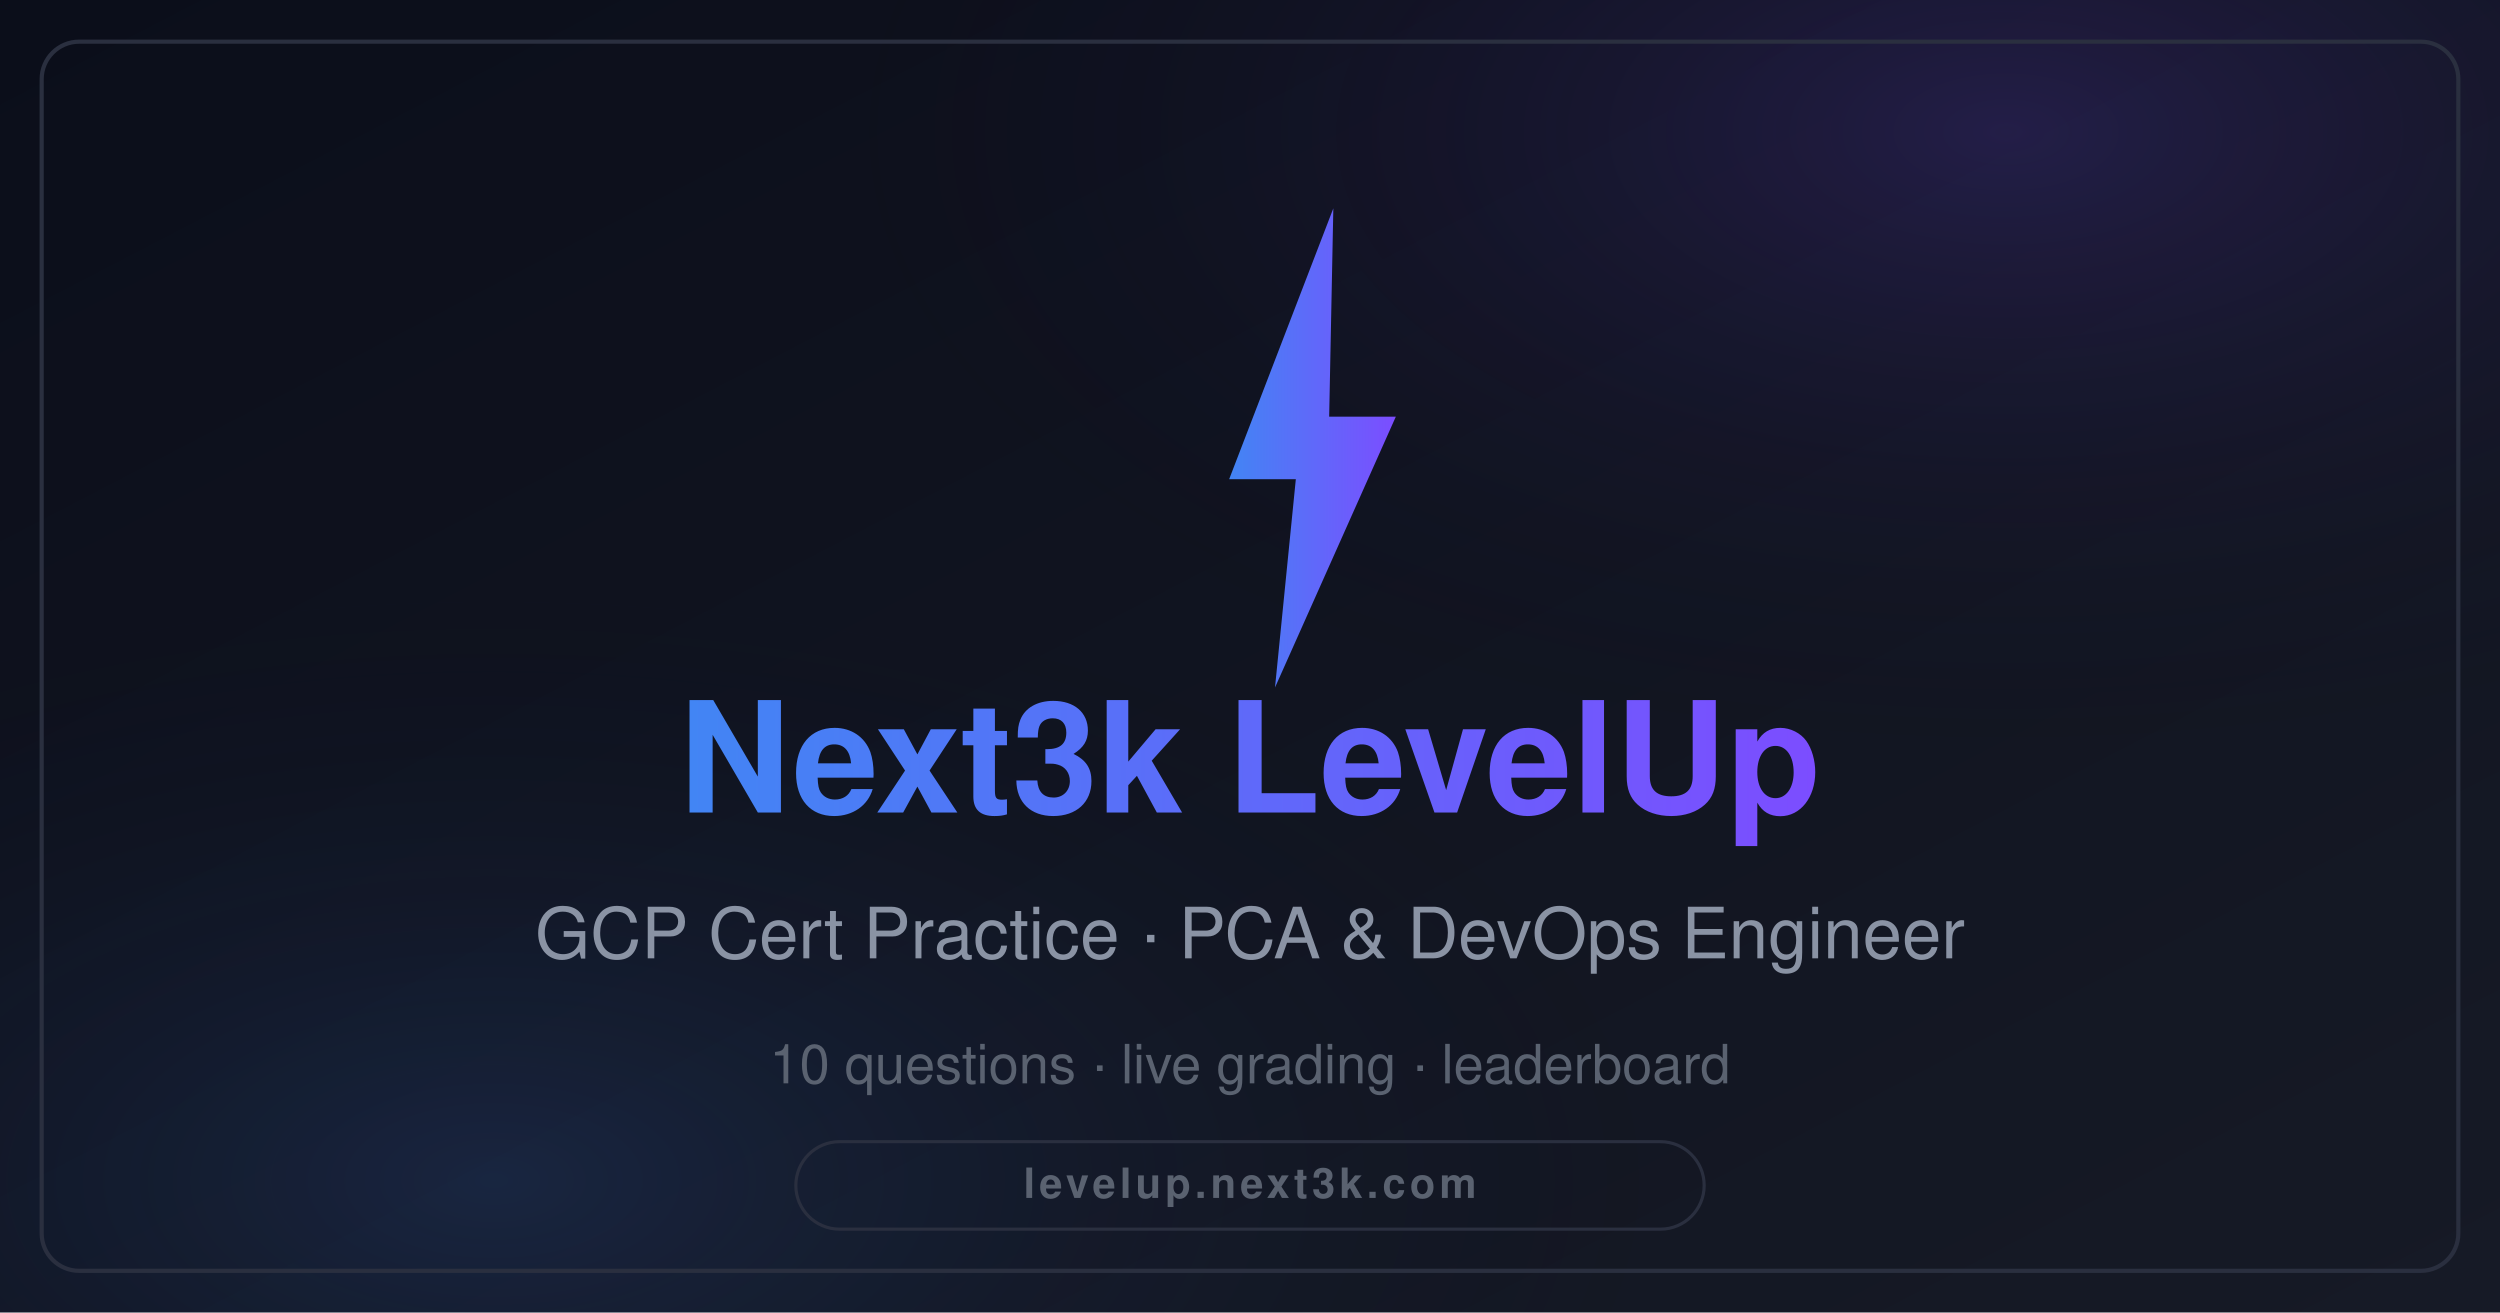
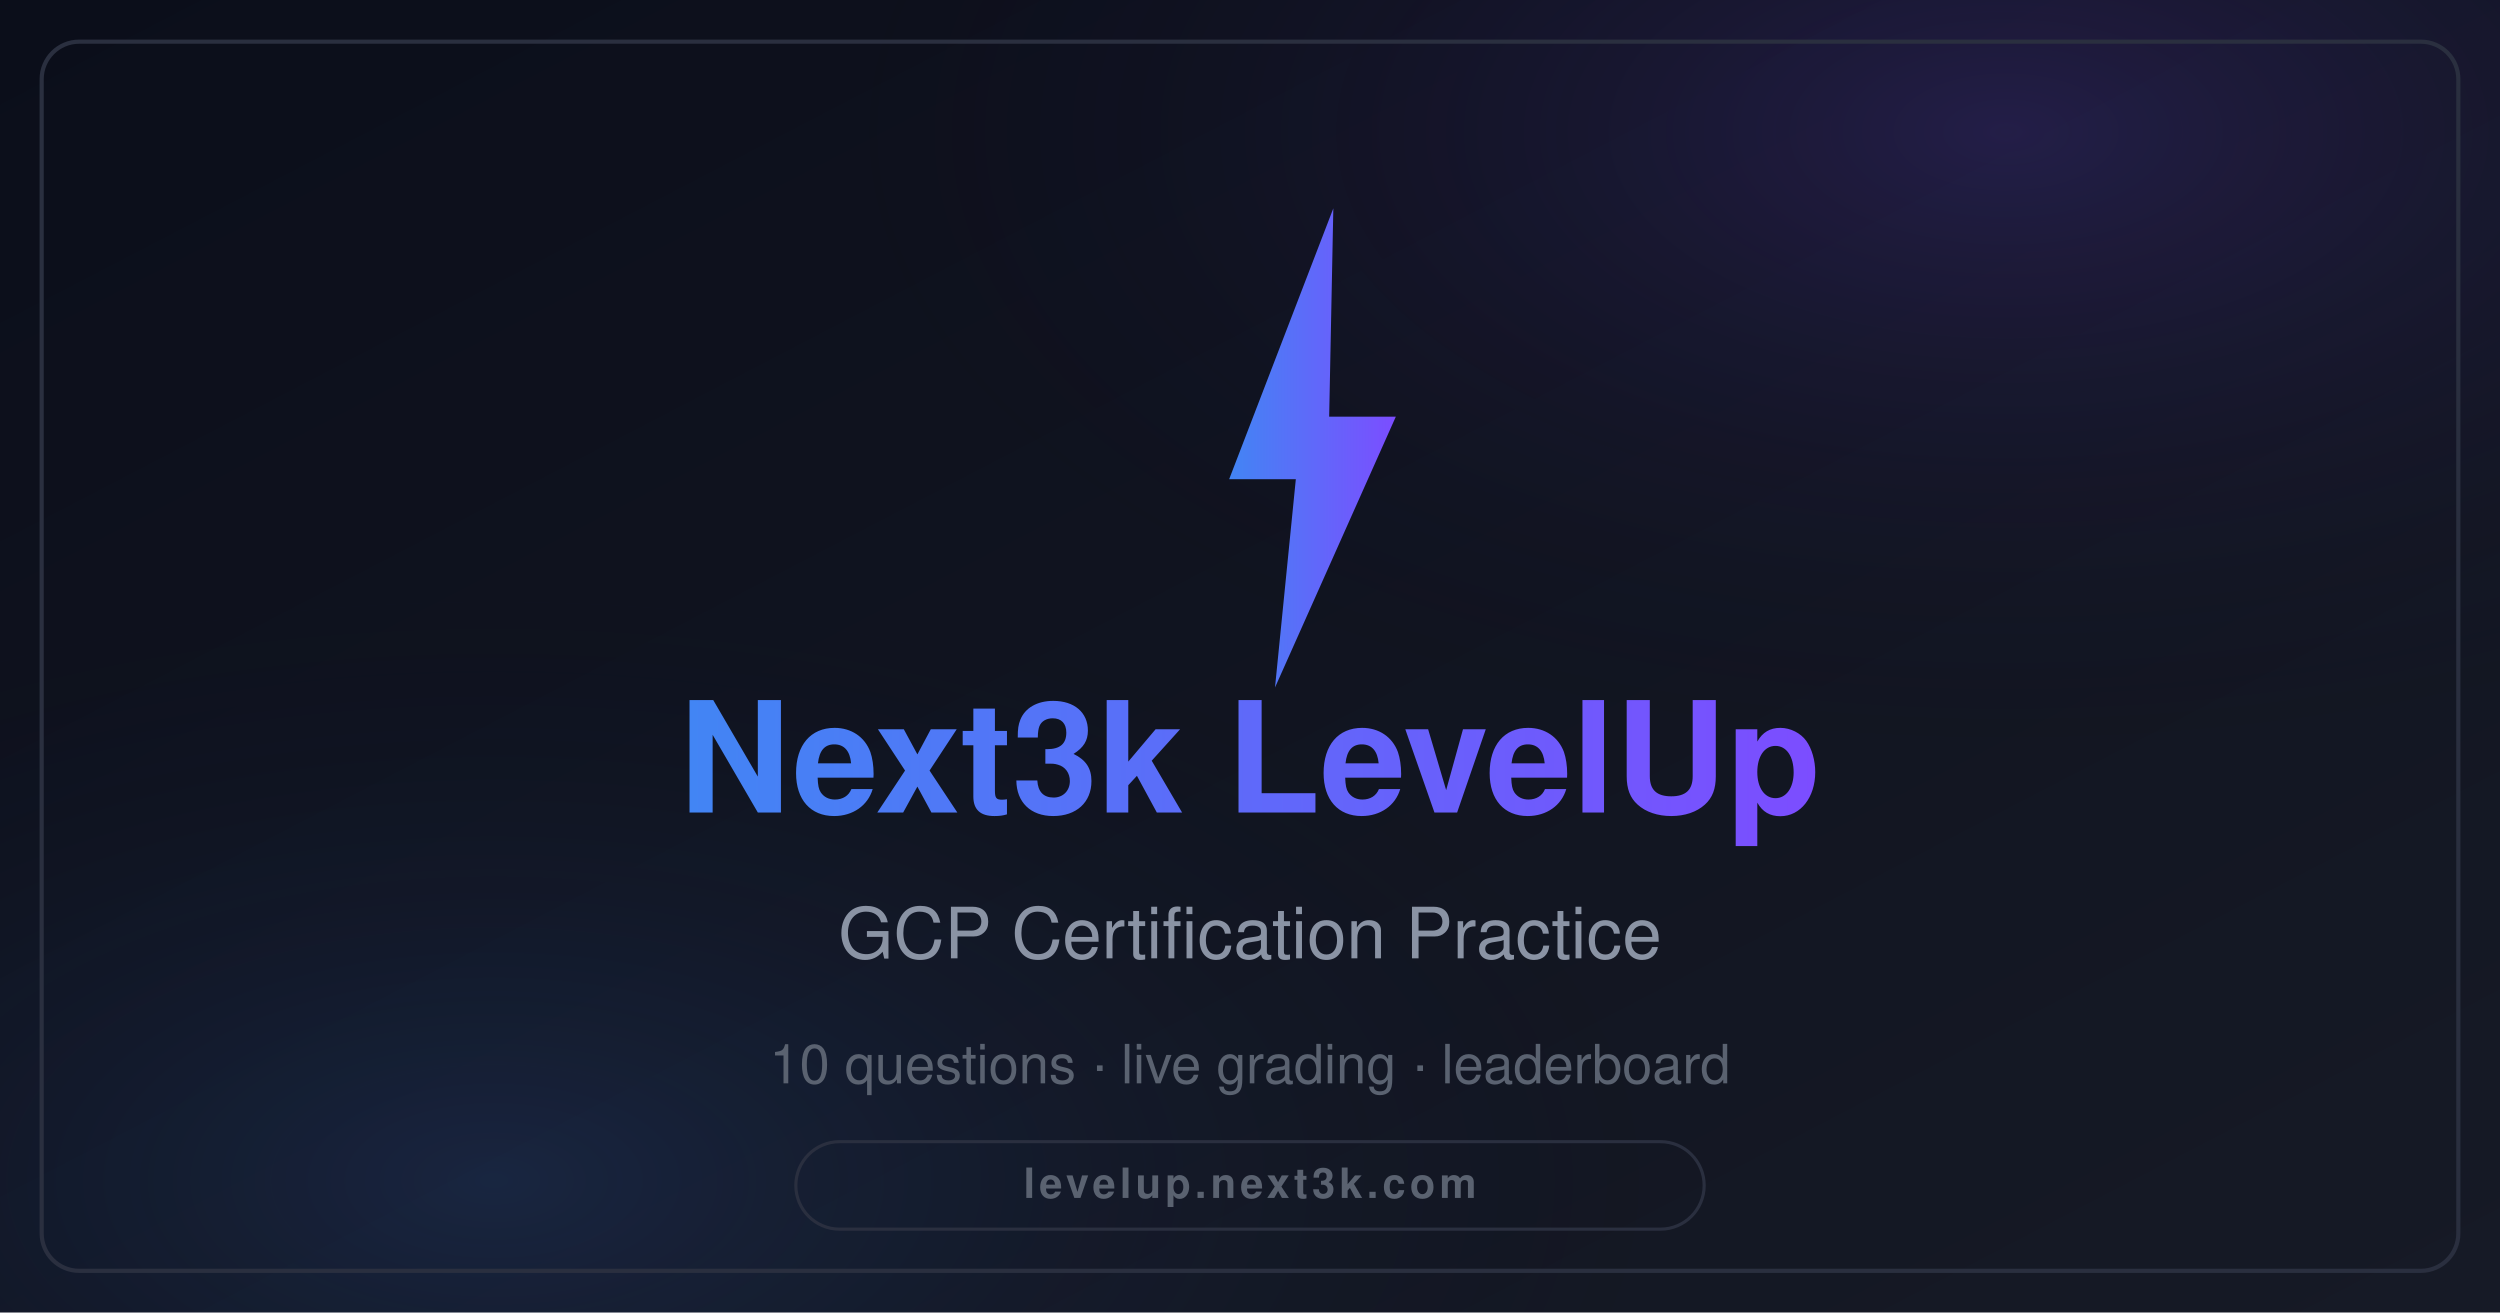
<svg xmlns="http://www.w3.org/2000/svg" width="1200" height="630" viewBox="0 0 1200 630">
  <defs>
    <linearGradient id="bg" x1="0%" y1="0%" x2="100%" y2="100%">
      <stop offset="0%" stop-color="#0b0e1a" />
      <stop offset="100%" stop-color="#161a26" />
    </linearGradient>
    <linearGradient id="accent" x1="0%" y1="0%" x2="100%" y2="0%">
      <stop offset="0%" stop-color="#4285f4" />
      <stop offset="100%" stop-color="#7c4dff" />
    </linearGradient>
    <radialGradient id="glow1" cx="80%" cy="10%" r="50%">
      <stop offset="0%" stop-color="#7c4dff" stop-opacity="0.18" />
      <stop offset="100%" stop-color="transparent" stop-opacity="0" />
    </radialGradient>
    <radialGradient id="glow2" cx="20%" cy="90%" r="50%">
      <stop offset="0%" stop-color="#4285f4" stop-opacity="0.15" />
      <stop offset="100%" stop-color="transparent" stop-opacity="0" />
    </radialGradient>
  </defs>
  <rect width="1200" height="630" fill="url(#bg)" />
  <rect width="1200" height="630" fill="url(#glow1)" />
  <rect width="1200" height="630" fill="url(#glow2)" />
  <rect x="20" y="20" width="1160" height="590" rx="18" fill="none" stroke="#2a2f3f" stroke-width="2" />
  <polygon points="640,100 590,230 622,230 612,330 670,200 638,200" fill="url(#accent)" />
  <text x="600" y="390" font-family="system-ui,-apple-system,Helvetica,Arial,sans-serif" font-size="74" font-weight="800" text-anchor="middle" fill="url(#accent)">Next3k LevelUp</text>
-   <text x="600" y="460" font-family="system-ui,-apple-system,Helvetica,Arial,sans-serif" font-size="34" font-weight="400" text-anchor="middle" fill="#8a93a4">GCP Cert Practice · PCA &amp; DevOps Engineer</text>
+   <text x="600" y="460" font-family="system-ui,-apple-system,Helvetica,Arial,sans-serif" font-size="34" font-weight="400" text-anchor="middle" fill="#8a93a4">GCP Certification Practice</text>
  <text x="600" y="520" font-family="system-ui,-apple-system,Helvetica,Arial,sans-serif" font-size="26" font-weight="400" text-anchor="middle" fill="#5a6270">10 questions · live grading · leaderboard</text>
  <rect x="382" y="548" width="436" height="42" rx="21" fill="none" stroke="#2a2f3f" stroke-width="1.5" />
  <text x="600" y="575" font-family="system-ui,-apple-system,Helvetica,Arial,sans-serif" font-size="20" font-weight="600" text-anchor="middle" fill="#5a6270" letter-spacing="2">levelup.next3k.com</text>
</svg>
